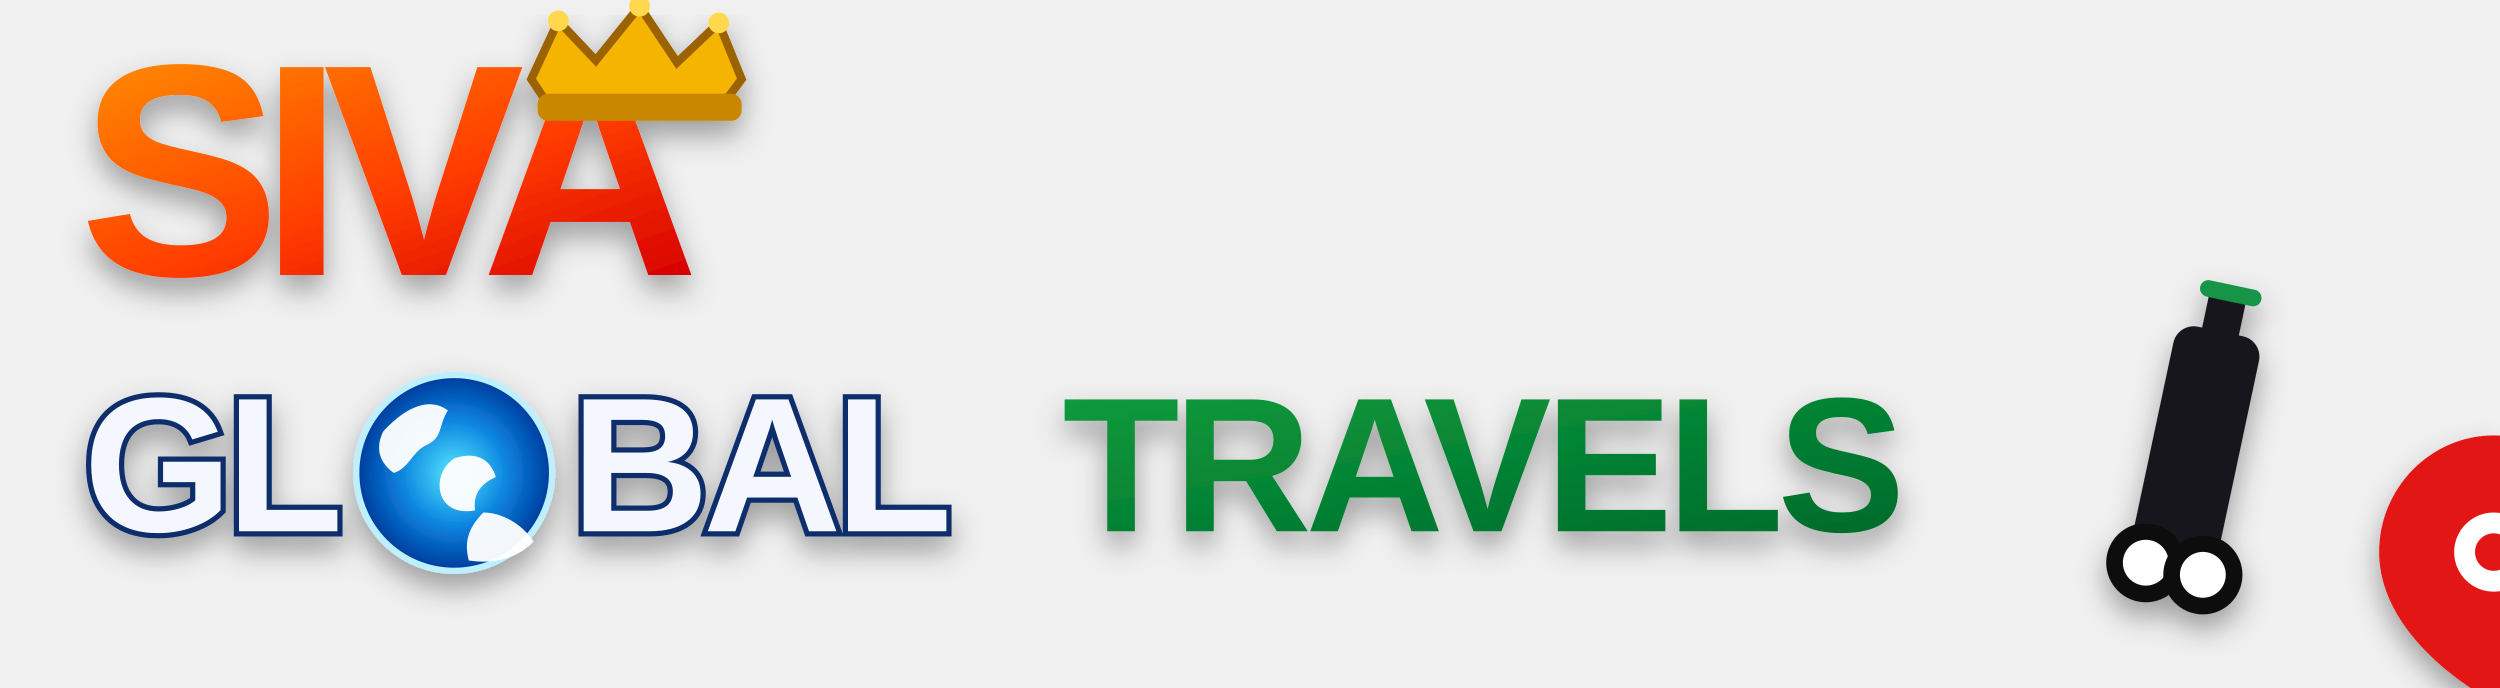
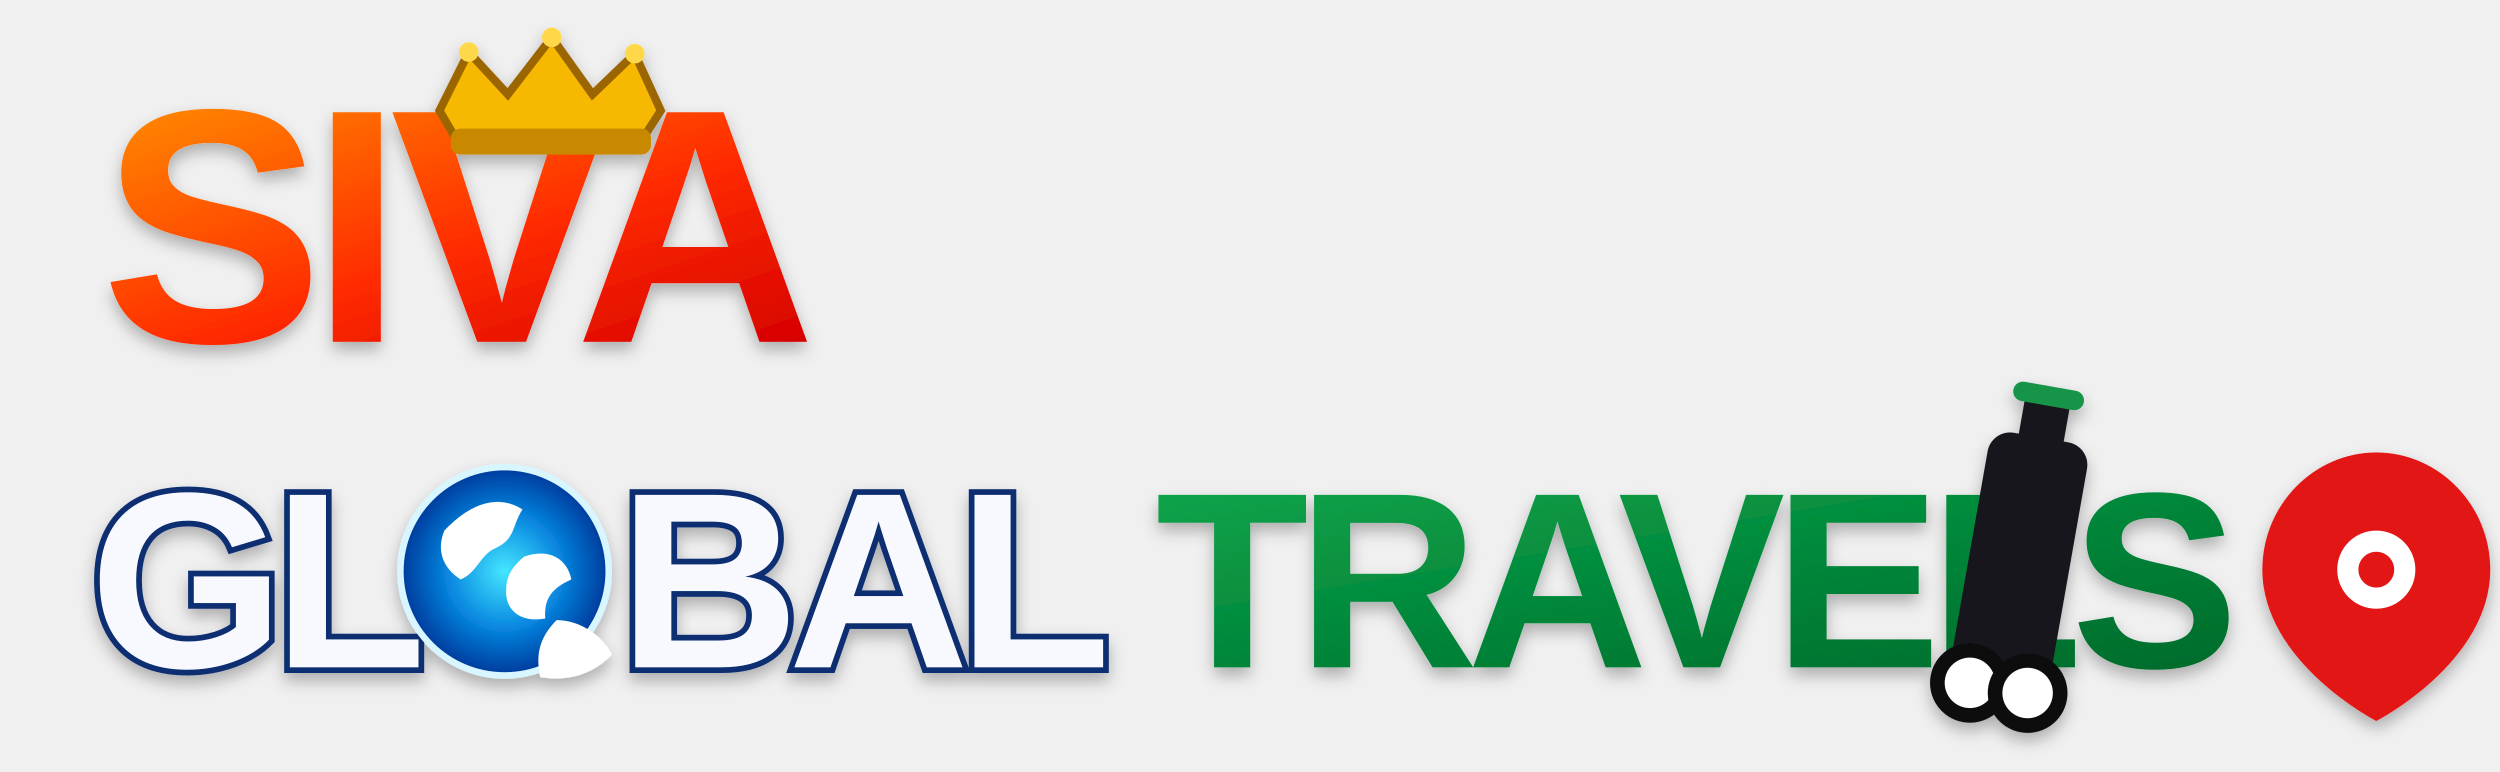
- <svg xmlns="http://www.w3.org/2000/svg" viewBox="0 0 1200 330" role="img" aria-labelledby="title desc">
+ <svg xmlns="http://www.w3.org/2000/svg" viewBox="0 0 1536 474">
  <defs>
-     <linearGradient id="red" x1="0" y1="0" x2="1" y2="1">
-       <stop offset="0" stop-color="#ff8a00" />
-       <stop offset=".55" stop-color="#ff3d00" />
-       <stop offset="1" stop-color="#d60000" />
+     <linearGradient id="r" x1="0" y1="0" x2="1" y2="1">
+       <stop stop-color="#ff8a00" />
+       <stop offset=".55" stop-color="#ff2b00" />
+       <stop offset="1" stop-color="#d50000" />
    </linearGradient>
-     <linearGradient id="green" x1="0" y1="0" x2="1" y2="1">
-       <stop offset="0" stop-color="#0b9a3c" />
+     <linearGradient id="g" x1="0" y1="0" x2="1" y2="1">
+       <stop stop-color="#0aa34a" />
      <stop offset="1" stop-color="#006b2b" />
    </linearGradient>
-     <linearGradient id="blue" x1="0" y1="0" x2="1" y2="1">
-       <stop offset="0" stop-color="#176cff" />
-       <stop offset="1" stop-color="#002b8f" />
-     </linearGradient>
-     <radialGradient id="earth">
-       <stop offset="0" stop-color="#55e6ff" />
-       <stop offset=".55" stop-color="#0a83df" />
-       <stop offset="1" stop-color="#003b9b" />
+     <radialGradient id="e">
+       <stop stop-color="#45e6ff" />
+       <stop offset=".55" stop-color="#0786df" />
+       <stop offset="1" stop-color="#003a9b" />
    </radialGradient>
-     <filter id="shadow">
-       <feDropShadow dx="0" dy="7" stdDeviation="7" flood-opacity=".35" />
+     <filter id="s">
+       <feDropShadow dx="0" dy="5" stdDeviation="5" flood-opacity=".28" />
    </filter>
  </defs>
-   <g filter="url(#shadow)">
-     <text x="38" y="132" font-family="Arial Black,Arial,sans-serif" font-size="145" font-weight="900" letter-spacing="-10" fill="url(#red)">SIVA</text>
-     <g transform="translate(255 3)">
-       <path d="M0 35 L13 7 L31 26 L52 0 L70 27 L90 8 L101 35 L92 47 L8 47 Z" fill="#f5b400" stroke="#9b6400" stroke-width="4" />
-       <circle cx="13" cy="7" r="5" fill="#ffd84d" />
-       <circle cx="52" cy="0" r="5" fill="#ffd84d" />
-       <circle cx="90" cy="8" r="5" fill="#ffd84d" />
-       <rect x="3" y="42" width="98" height="13" rx="5" fill="#c98700" />
+   <g filter="url(#s)">
+     <text x="62" y="210" font-family="Arial Black,Arial,sans-serif" font-size="205" font-weight="900" letter-spacing="-8" fill="url(#r)">SIVA</text>
+     <g transform="translate(270 20)">
+       <path d="M0 48 L18 12 L42 38 L69 3 L94 38 L120 13 L136 48 L125 65 L10 65 Z" fill="#f6b800" stroke="#9b6500" stroke-width="5" />
+       <circle cx="18" cy="12" r="6" fill="#ffd84a" />
+       <circle cx="69" cy="3" r="6" fill="#ffd84a" />
+       <circle cx="120" cy="13" r="6" fill="#ffd84a" />
+       <rect x="7" y="59" width="123" height="16" rx="6" fill="#c88900" />
    </g>
-     <text x="40" y="255" font-family="Arial Black,Arial,sans-serif" font-size="92" font-weight="900" letter-spacing="-3" fill="#f5f7ff" stroke="#0b2d6b" stroke-width="5" paint-order="stroke">GL</text>
-     <g transform="translate(170 185)">
-       <circle cx="48" cy="42" r="47" fill="url(#earth)" stroke="#bcefff" stroke-width="3" />
-       <path d="M14 22c12-13 23-16 31-10-5 8-2 13-11 17-6 3-8 11-15 13-7-5-9-12-5-20zm34 13c12-4 18 2 20 9-7 3-11 8-10 16-11 2-17-4-17-12 0-6 3-10 7-13zm14 26c10 0 20 7 24 14-8 8-19 11-31 9-2-8-1-15 7-23z" fill="#fff" opacity=".95" />
+     <text x="55" y="410" font-family="Arial Black,Arial,sans-serif" font-size="154" font-weight="900" letter-spacing="-7" fill="#f7f9ff" stroke="#0b2d70" stroke-width="7" paint-order="stroke">GL</text>
+     <g transform="translate(245 286)">
+       <circle cx="65" cy="65" r="64" fill="url(#e)" stroke="#d7f6ff" stroke-width="4" />
+       <path d="M28 40c17-18 34-22 48-13-7 11-4 18-17 24-9 4-11 15-21 19-11-7-15-18-10-30zm49 16c17-6 27 3 29 14-11 5-17 11-16 24-16 3-25-6-24-18 0-9 5-15 11-20zm20 39c15 0 28 10 34 21-11 12-27 17-44 14-3-13-1-24 10-35z" fill="#fff" />
    </g>
-     <text x="274" y="255" font-family="Arial Black,Arial,sans-serif" font-size="92" font-weight="900" letter-spacing="-3" fill="#f5f7ff" stroke="#0b2d6b" stroke-width="5" paint-order="stroke">BAL</text>
-     <text x="510" y="255" font-family="Arial Black,Arial,sans-serif" font-size="92" font-weight="900" letter-spacing="-3" fill="url(#green)">TRAVELS</text>
-     <g transform="translate(1025 130) rotate(12)">
-       <rect x="25" y="20" width="42" height="115" rx="10" fill="#15191d" />
-       <rect x="37" y="0" width="18" height="34" rx="5" fill="#15191d" />
-       <rect x="32" y="-3" width="30" height="8" rx="4" fill="#159447" />
-       <circle cx="34" cy="136" r="15" fill="#fff" stroke="#111" stroke-width="8" />
-       <circle cx="62" cy="136" r="15" fill="#fff" stroke="#111" stroke-width="8" />
+     <text x="380" y="410" font-family="Arial Black,Arial,sans-serif" font-size="154" font-weight="900" letter-spacing="-7" fill="#f7f9ff" stroke="#0b2d70" stroke-width="7" paint-order="stroke">BAL</text>
+     <text x="710" y="410" font-family="Arial Black,Arial,sans-serif" font-size="154" font-weight="900" letter-spacing="-7" fill="url(#g)">TRAVELS</text>
+     <g transform="translate(1195 230) rotate(10)">
+       <rect x="34" y="28" width="62" height="151" rx="14" fill="#15191d" />
+       <rect x="51" y="0" width="28" height="45" rx="7" fill="#15191d" />
+       <rect x="43" y="-4" width="44" height="12" rx="6" fill="#159447" />
+       <circle cx="48" cy="184" r="20" fill="#fff" stroke="#111" stroke-width="9" />
+       <circle cx="84" cy="184" r="20" fill="#fff" stroke="#111" stroke-width="9" />
    </g>
-     <path d="M1142 265c0-31 25-56 55-56s55 25 55 56c0 44-55 72-55 72s-55-28-55-72z" fill="#e31818" />
-     <circle cx="1197" cy="265" r="19" fill="#fff" />
-     <circle cx="1197" cy="265" r="9" fill="#e31818" />
+     <path d="M1390 350c0-40 32-72 70-72s70 32 70 72c0 57-70 93-70 93s-70-36-70-93z" fill="#e31818" />
+     <circle cx="1460" cy="350" r="24" fill="#fff" />
+     <circle cx="1460" cy="350" r="11" fill="#e31818" />
  </g>
</svg>
